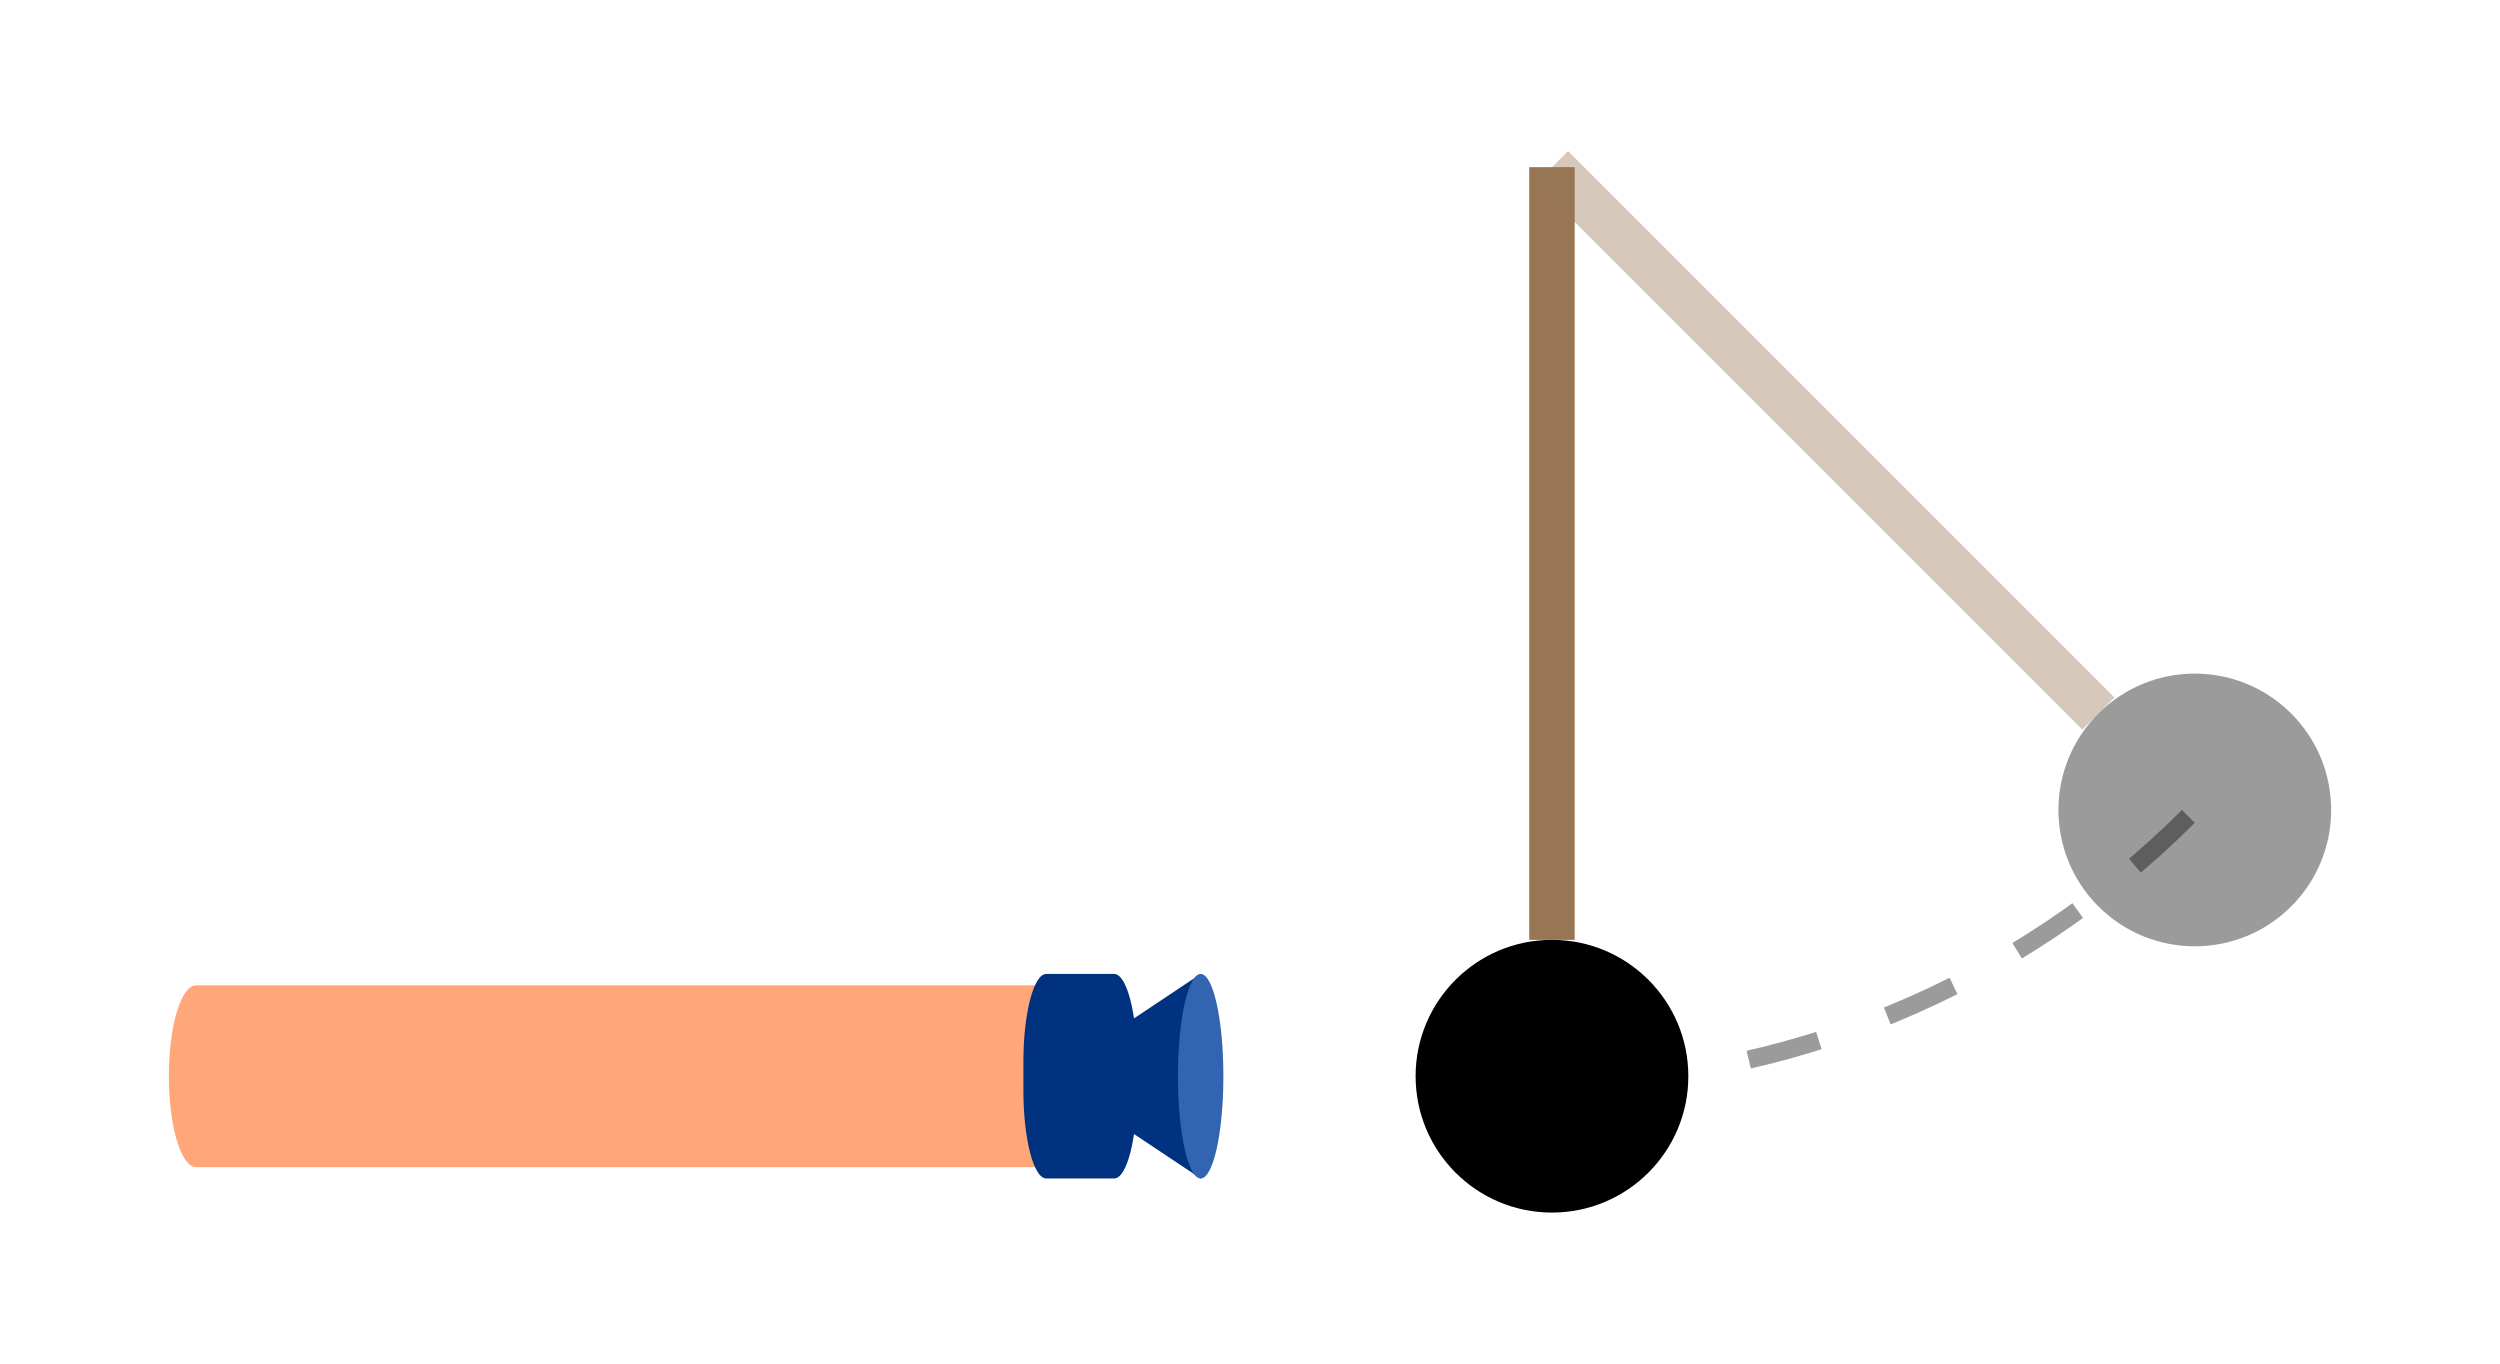
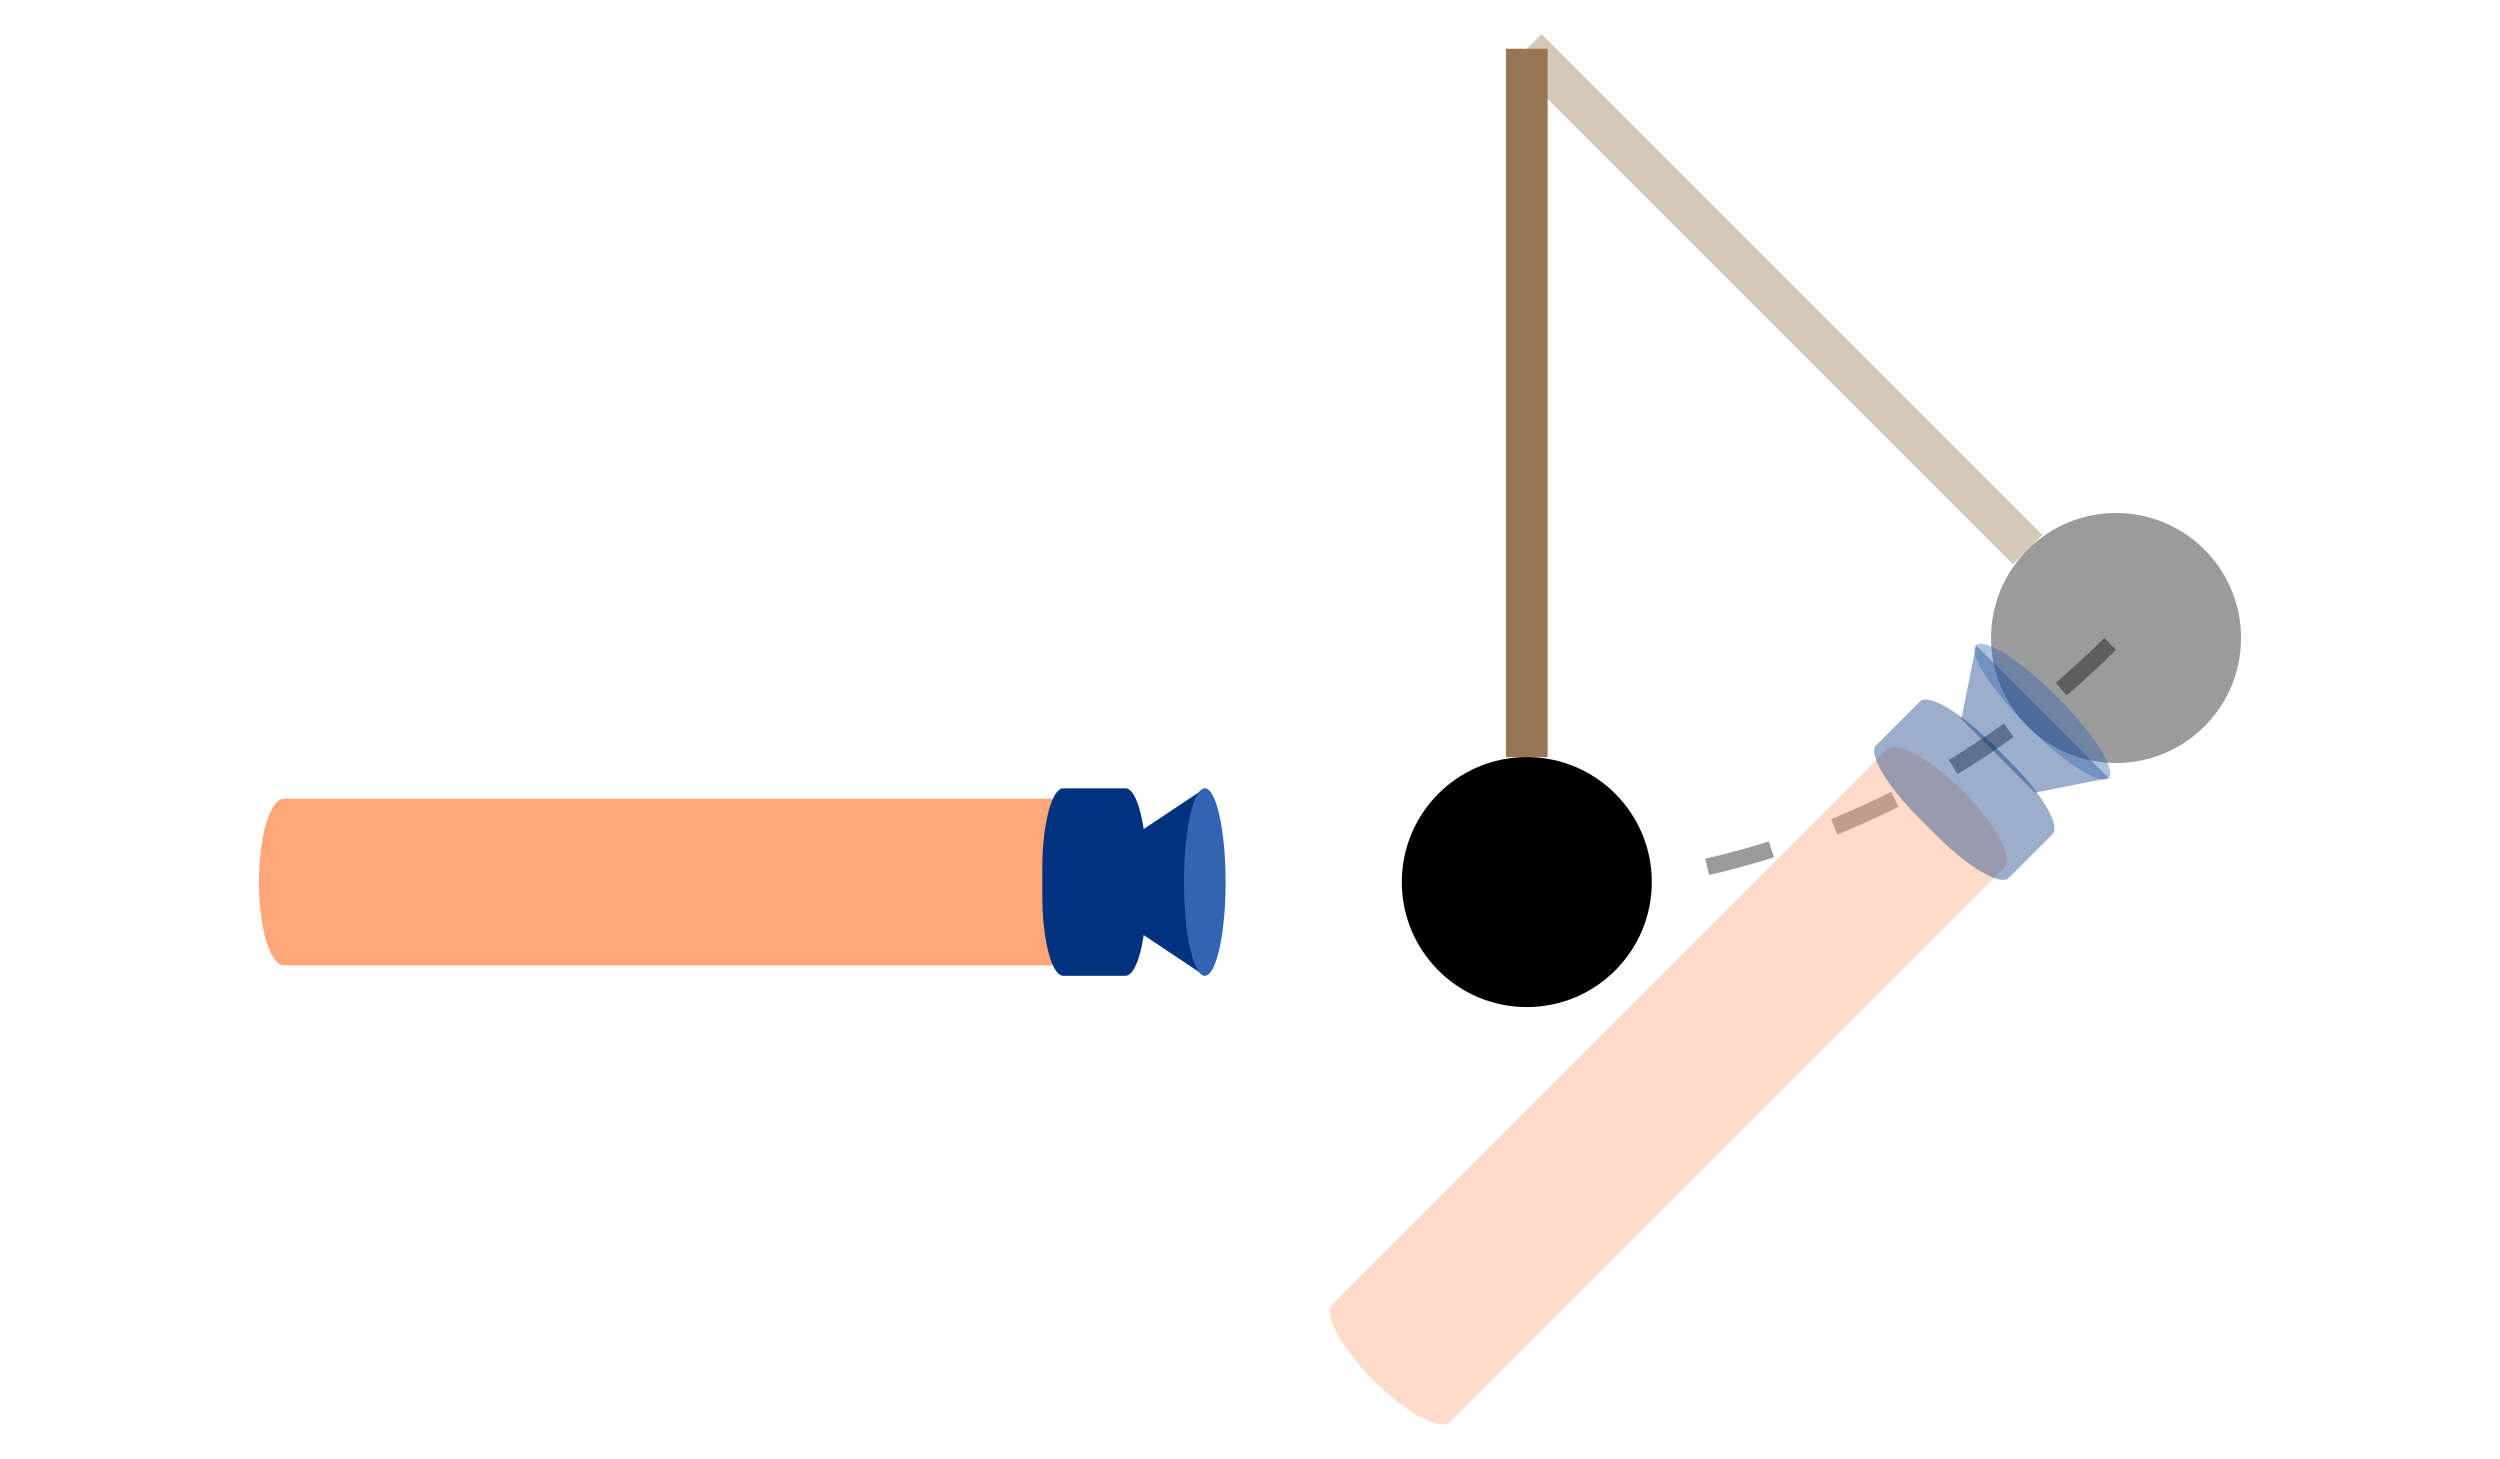
- <svg xmlns="http://www.w3.org/2000/svg" width="275" height="150" viewBox="0 0 275 150" id="svg2" version="1.1">
+ <svg xmlns="http://www.w3.org/2000/svg" width="300" height="175" viewBox="0 0 300 175" id="svg2" version="1.1">
  <defs id="defs4" />
-   <g id="layer1" transform="translate(0,-902.3621)">
+   <g id="layer1" transform="translate(0,-877.3621)">
    <g id="g6241" transform="translate(-32.85534,83.38389)">
      <g id="g6286" transform="translate(-1.42766,3.5362132e-7)">
-         <g id="g6231" transform="translate(22.85718,-49.89597)">
-           <g transform="translate(-16.42857,30)" id="g6203">
-             <rect style="fill:#987654;fill-opacity:1;stroke:none" id="rect4695" width="5" height="85" x="196.071" y="857.258" />
-             <ellipse style="fill:#000000;fill-opacity:1;stroke:none" id="path4697" cx="198.571" cy="957.258" rx="15" ry="15" />
-           </g>
-           <g id="g6213" transform="matrix(0.7071068,-0.7071068,0.7071067,0.7071068,-560.1735,422.0248)">
-             <g transform="translate(-2.644027,-3.391506)" id="g6219">
-               <rect style="fill:#987654;fill-opacity:0.392;stroke:none" id="rect6215" width="5" height="85" x="196.071" y="857.258" />
-               <ellipse style="fill:#000000;fill-opacity:0.392;stroke:none" id="ellipse6217" cx="198.571" cy="957.258" rx="15" ry="15" />
+         <g id="g6431" transform="translate(81.01577,118.4712)">
+           <g id="g6433">
+             <g id="g6478" transform="translate(12.5,-37.53576)">
+               <g transform="translate(-58.1586,-168.3672)" id="g6231">
+                 <g id="g6203" transform="translate(-16.42857,30)">
+                   <rect y="857.258" x="196.071" height="85" width="5" id="rect4695" style="fill:#987654;fill-opacity:1;stroke:none" />
+                   <ellipse ry="15" rx="15" cy="957.258" cx="198.571" id="path4697" style="fill:#000000;fill-opacity:1;stroke:none" />
+                 </g>
+                 <g transform="matrix(0.7071068,-0.7071068,0.7071067,0.7071068,-560.1735,422.0248)" id="g6213">
+                   <g id="g6219" transform="translate(-2.644027,-3.391506)">
+                     <rect y="857.258" x="196.071" height="85" width="5" id="rect6215" style="fill:#987654;fill-opacity:0.392;stroke:none" />
+                     <ellipse ry="15" rx="15" cy="957.258" cx="198.571" id="ellipse6217" style="fill:#000000;fill-opacity:0.392;stroke:none" />
+                   </g>
+                 </g>
+                 <path style="fill:none;fill-opacity:0.392;stroke:#000000;stroke-width:2;stroke-miterlimit:4;stroke-dasharray:8, 8;stroke-dashoffset:0;stroke-opacity:0.392" id="path6227" d="m 252.146,958.676 a 100,100 0 0 1 -70.711,29.289" />
+               </g>
+               <g id="g6273" transform="translate(-72.85715,-78.57144)">
+                 <g id="g6280">
+                   <rect style="fill:#ffa778;fill-opacity:1;stroke:none;stroke-width:2;stroke-miterlimit:4;stroke-dasharray:8, 8;stroke-dashoffset:0;stroke-opacity:0.392" id="rect6255" width="100" height="20" x="44.697" y="887.462" ry="10" rx="3" />
+                   <rect style="fill:#00327f;fill-opacity:1;stroke:none;stroke-width:2;stroke-miterlimit:4;stroke-dasharray:8, 8;stroke-dashoffset:0;stroke-opacity:0.392" id="rect6259" width="12.5" height="22.5" x="138.697" y="886.212" rx="2.517" ry="9.684" />
+                   <path style="fill:#00327f;fill-opacity:1;stroke:none;stroke-width:2;stroke-miterlimit:4;stroke-dasharray:8, 8;stroke-dashoffset:0;stroke-opacity:0.392" d="m 158.197,886.212 -7.5,5 0,12.5 7.5,5 z" id="rect6264" />
+                   <ellipse style="fill:#3264b1;fill-opacity:1;stroke:none;stroke-width:2;stroke-miterlimit:4;stroke-dasharray:8, 8;stroke-dashoffset:0;stroke-opacity:0.392" id="path6271" cx="158.197" cy="897.462" rx="2.5" ry="11.25" />
+                 </g>
+               </g>
+               <g transform="matrix(0.7071068,-0.7071068,0.7071068,0.7071068,-560.6076,275.7007)" id="g6457">
+                 <rect style="fill:#ffa778;fill-opacity:0.392;stroke:none;stroke-width:2;stroke-miterlimit:4;stroke-dasharray:8, 8;stroke-dashoffset:0;stroke-opacity:0.392" id="rect6435" width="100" height="20" x="44.697" y="887.462" ry="10" rx="3" />
+                 <rect style="fill:#00327f;fill-opacity:0.392;stroke:none;stroke-width:2;stroke-miterlimit:4;stroke-dasharray:8, 8;stroke-dashoffset:0;stroke-opacity:0.392" id="rect6437" width="12.5" height="22.5" x="138.697" y="886.212" rx="2.517" ry="9.684" />
+                 <path style="fill:#00327f;fill-opacity:0.392;stroke:none;stroke-width:2;stroke-miterlimit:4;stroke-dasharray:8, 8;stroke-dashoffset:0;stroke-opacity:0.392" d="m 158.197,886.212 -7.5,5 0,12.5 7.5,5 z" id="path6439" />
+                 <ellipse style="fill:#3264b1;fill-opacity:0.392;stroke:none;stroke-width:2;stroke-miterlimit:4;stroke-dasharray:8, 8;stroke-dashoffset:0;stroke-opacity:0.392" id="ellipse6441" cx="158.197" cy="897.462" rx="2.5" ry="11.25" />
+               </g>
            </g>
-           </g>
-           <path d="m 252.146,958.676 a 100,100 0 0 1 -70.711,29.289" id="path6227" style="fill:none;fill-opacity:0.392;stroke:#000000;stroke-width:2;stroke-miterlimit:4;stroke-dasharray:8, 8;stroke-dashoffset:0;stroke-opacity:0.392" />
-         </g>
-         <g transform="translate(8.158622,39.89981)" id="g6273">
-           <g id="g6280">
-             <rect rx="3" ry="10" y="887.462" x="44.697" height="20" width="100" id="rect6255" style="fill:#ffa778;fill-opacity:1;stroke:none;stroke-width:2;stroke-miterlimit:4;stroke-dasharray:8, 8;stroke-dashoffset:0;stroke-opacity:0.392" />
-             <rect ry="9.684" rx="2.517" y="886.212" x="138.697" height="22.5" width="12.5" id="rect6259" style="fill:#00327f;fill-opacity:1;stroke:none;stroke-width:2;stroke-miterlimit:4;stroke-dasharray:8, 8;stroke-dashoffset:0;stroke-opacity:0.392" />
-             <path id="rect6264" d="m 158.197,886.212 -7.5,5 0,12.5 7.5,5 z" style="fill:#00327f;fill-opacity:1;stroke:none;stroke-width:2;stroke-miterlimit:4;stroke-dasharray:8, 8;stroke-dashoffset:0;stroke-opacity:0.392" />
-             <ellipse ry="11.25" rx="2.5" cy="897.462" cx="158.197" id="path6271" style="fill:#3264b1;fill-opacity:1;stroke:none;stroke-width:2;stroke-miterlimit:4;stroke-dasharray:8, 8;stroke-dashoffset:0;stroke-opacity:0.392" />
          </g>
        </g>
      </g>
    </g>
  </g>
</svg>
